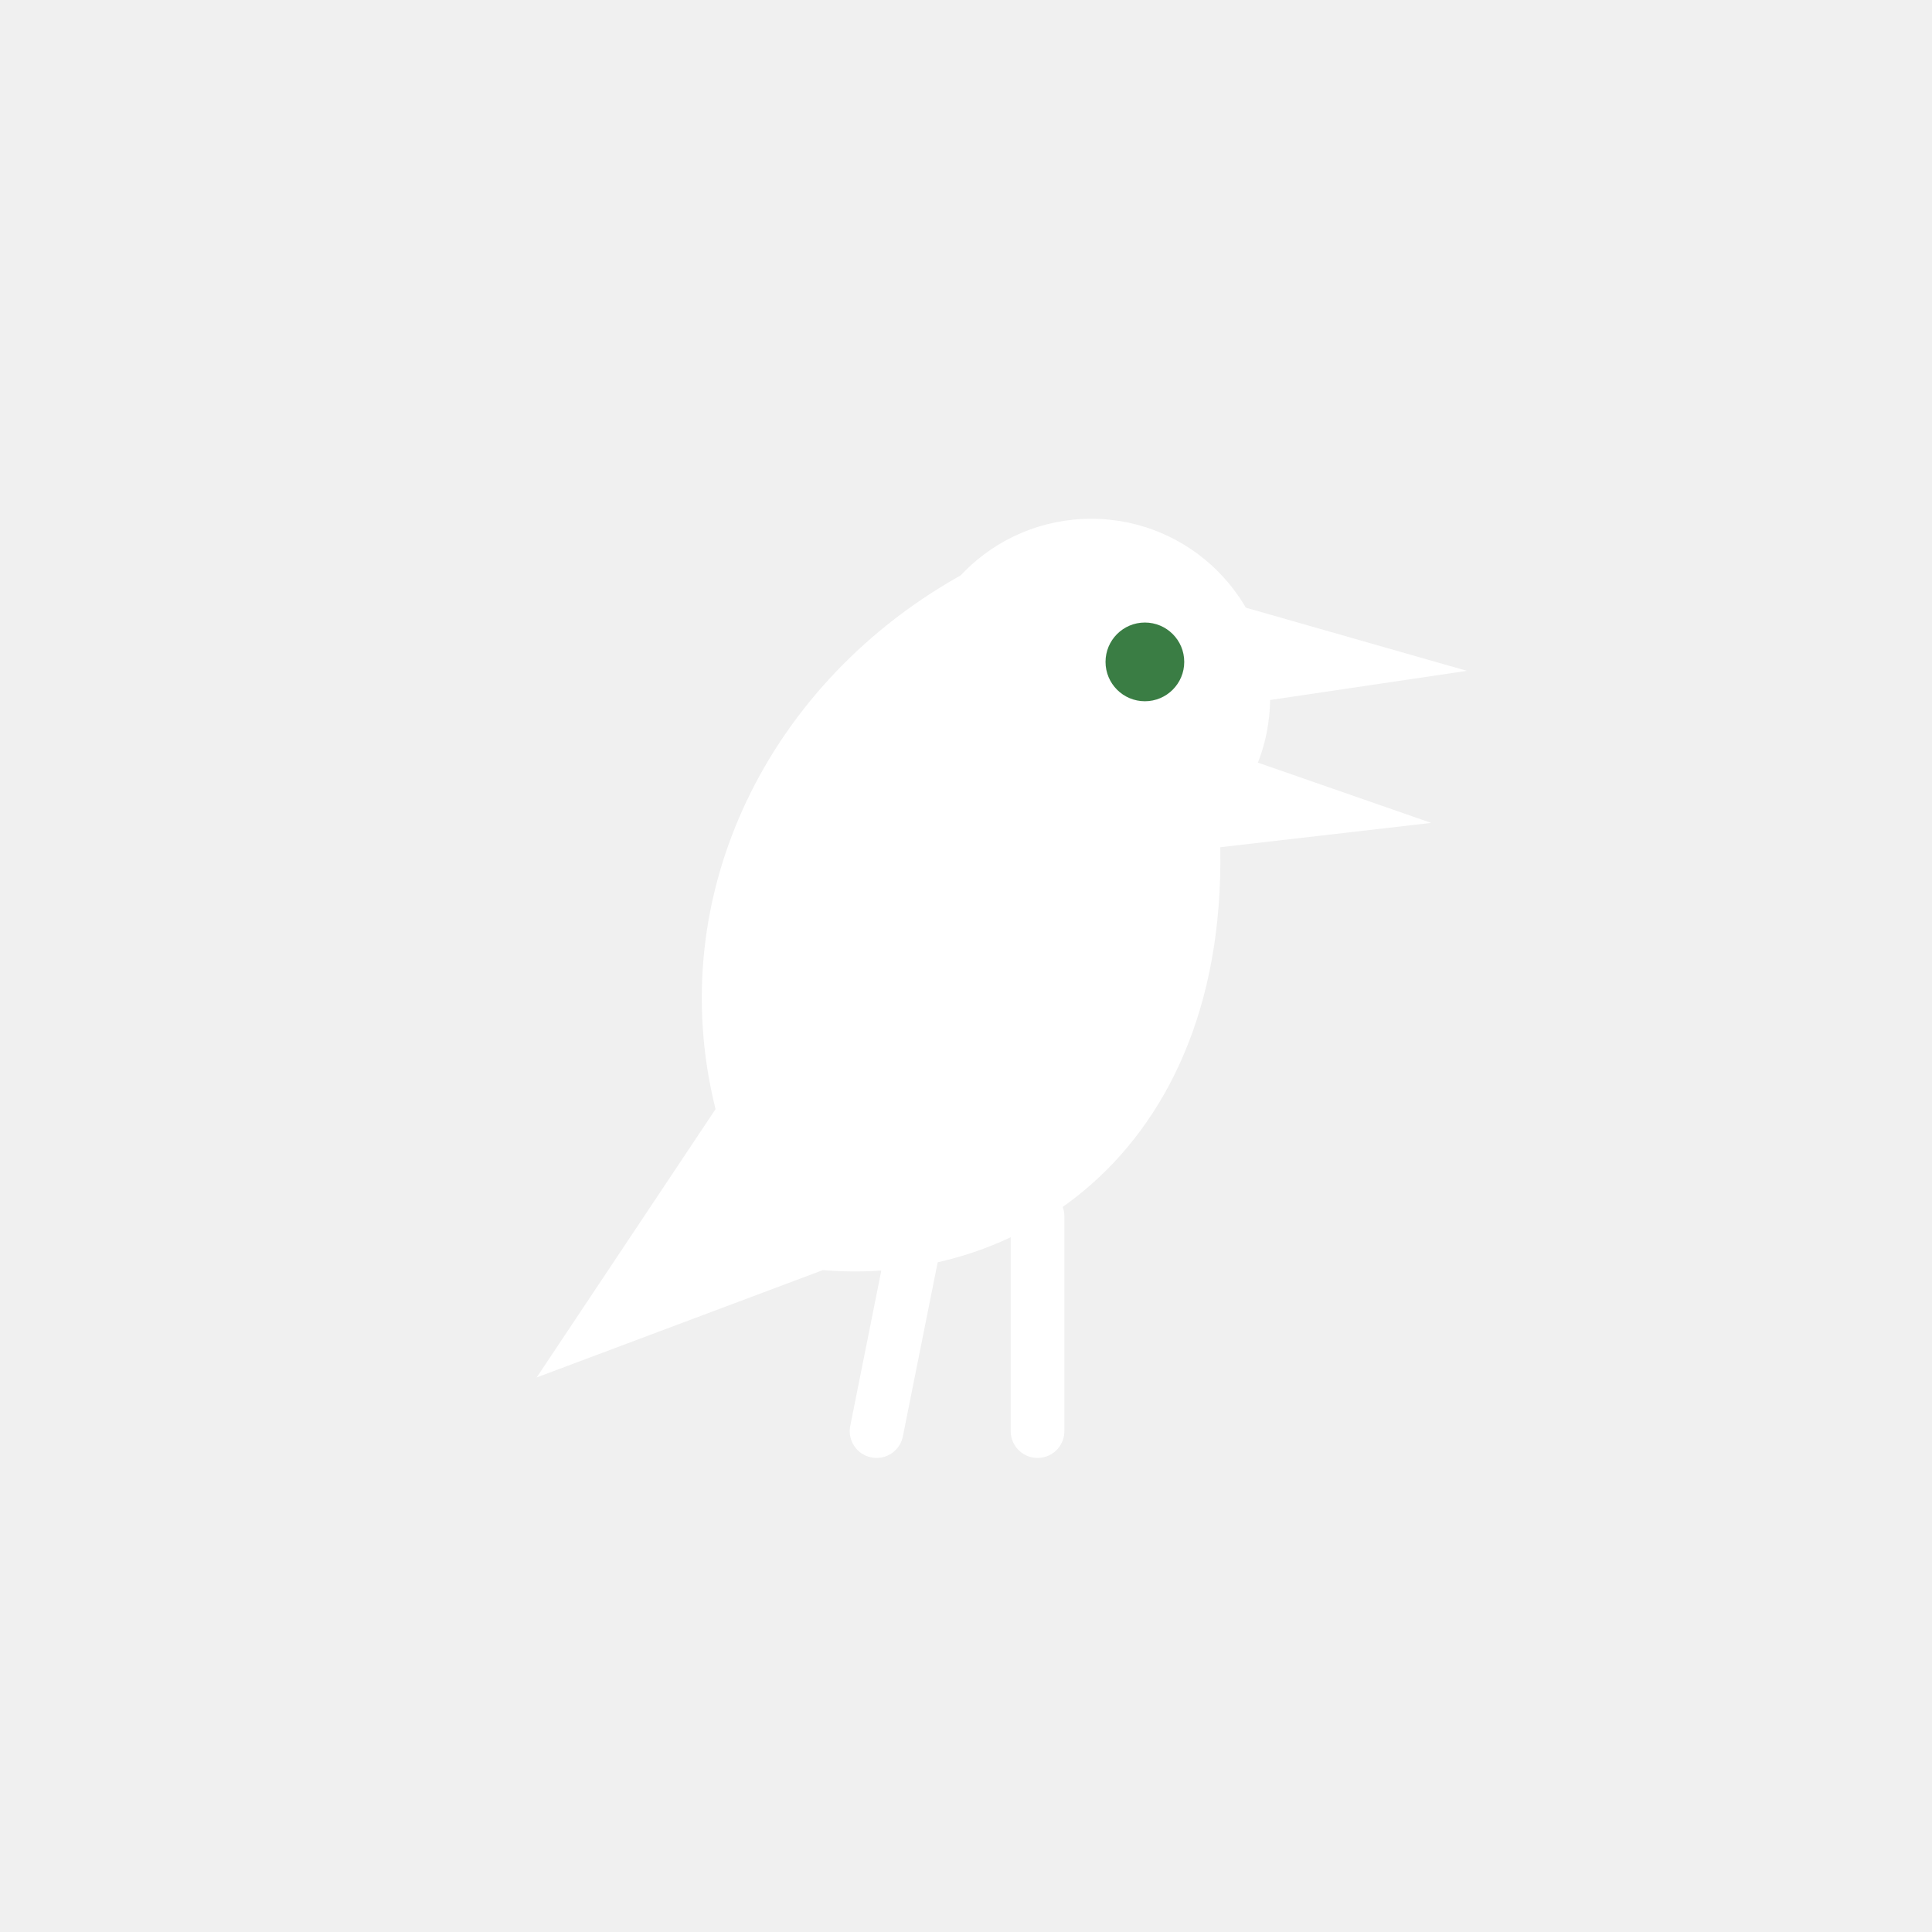
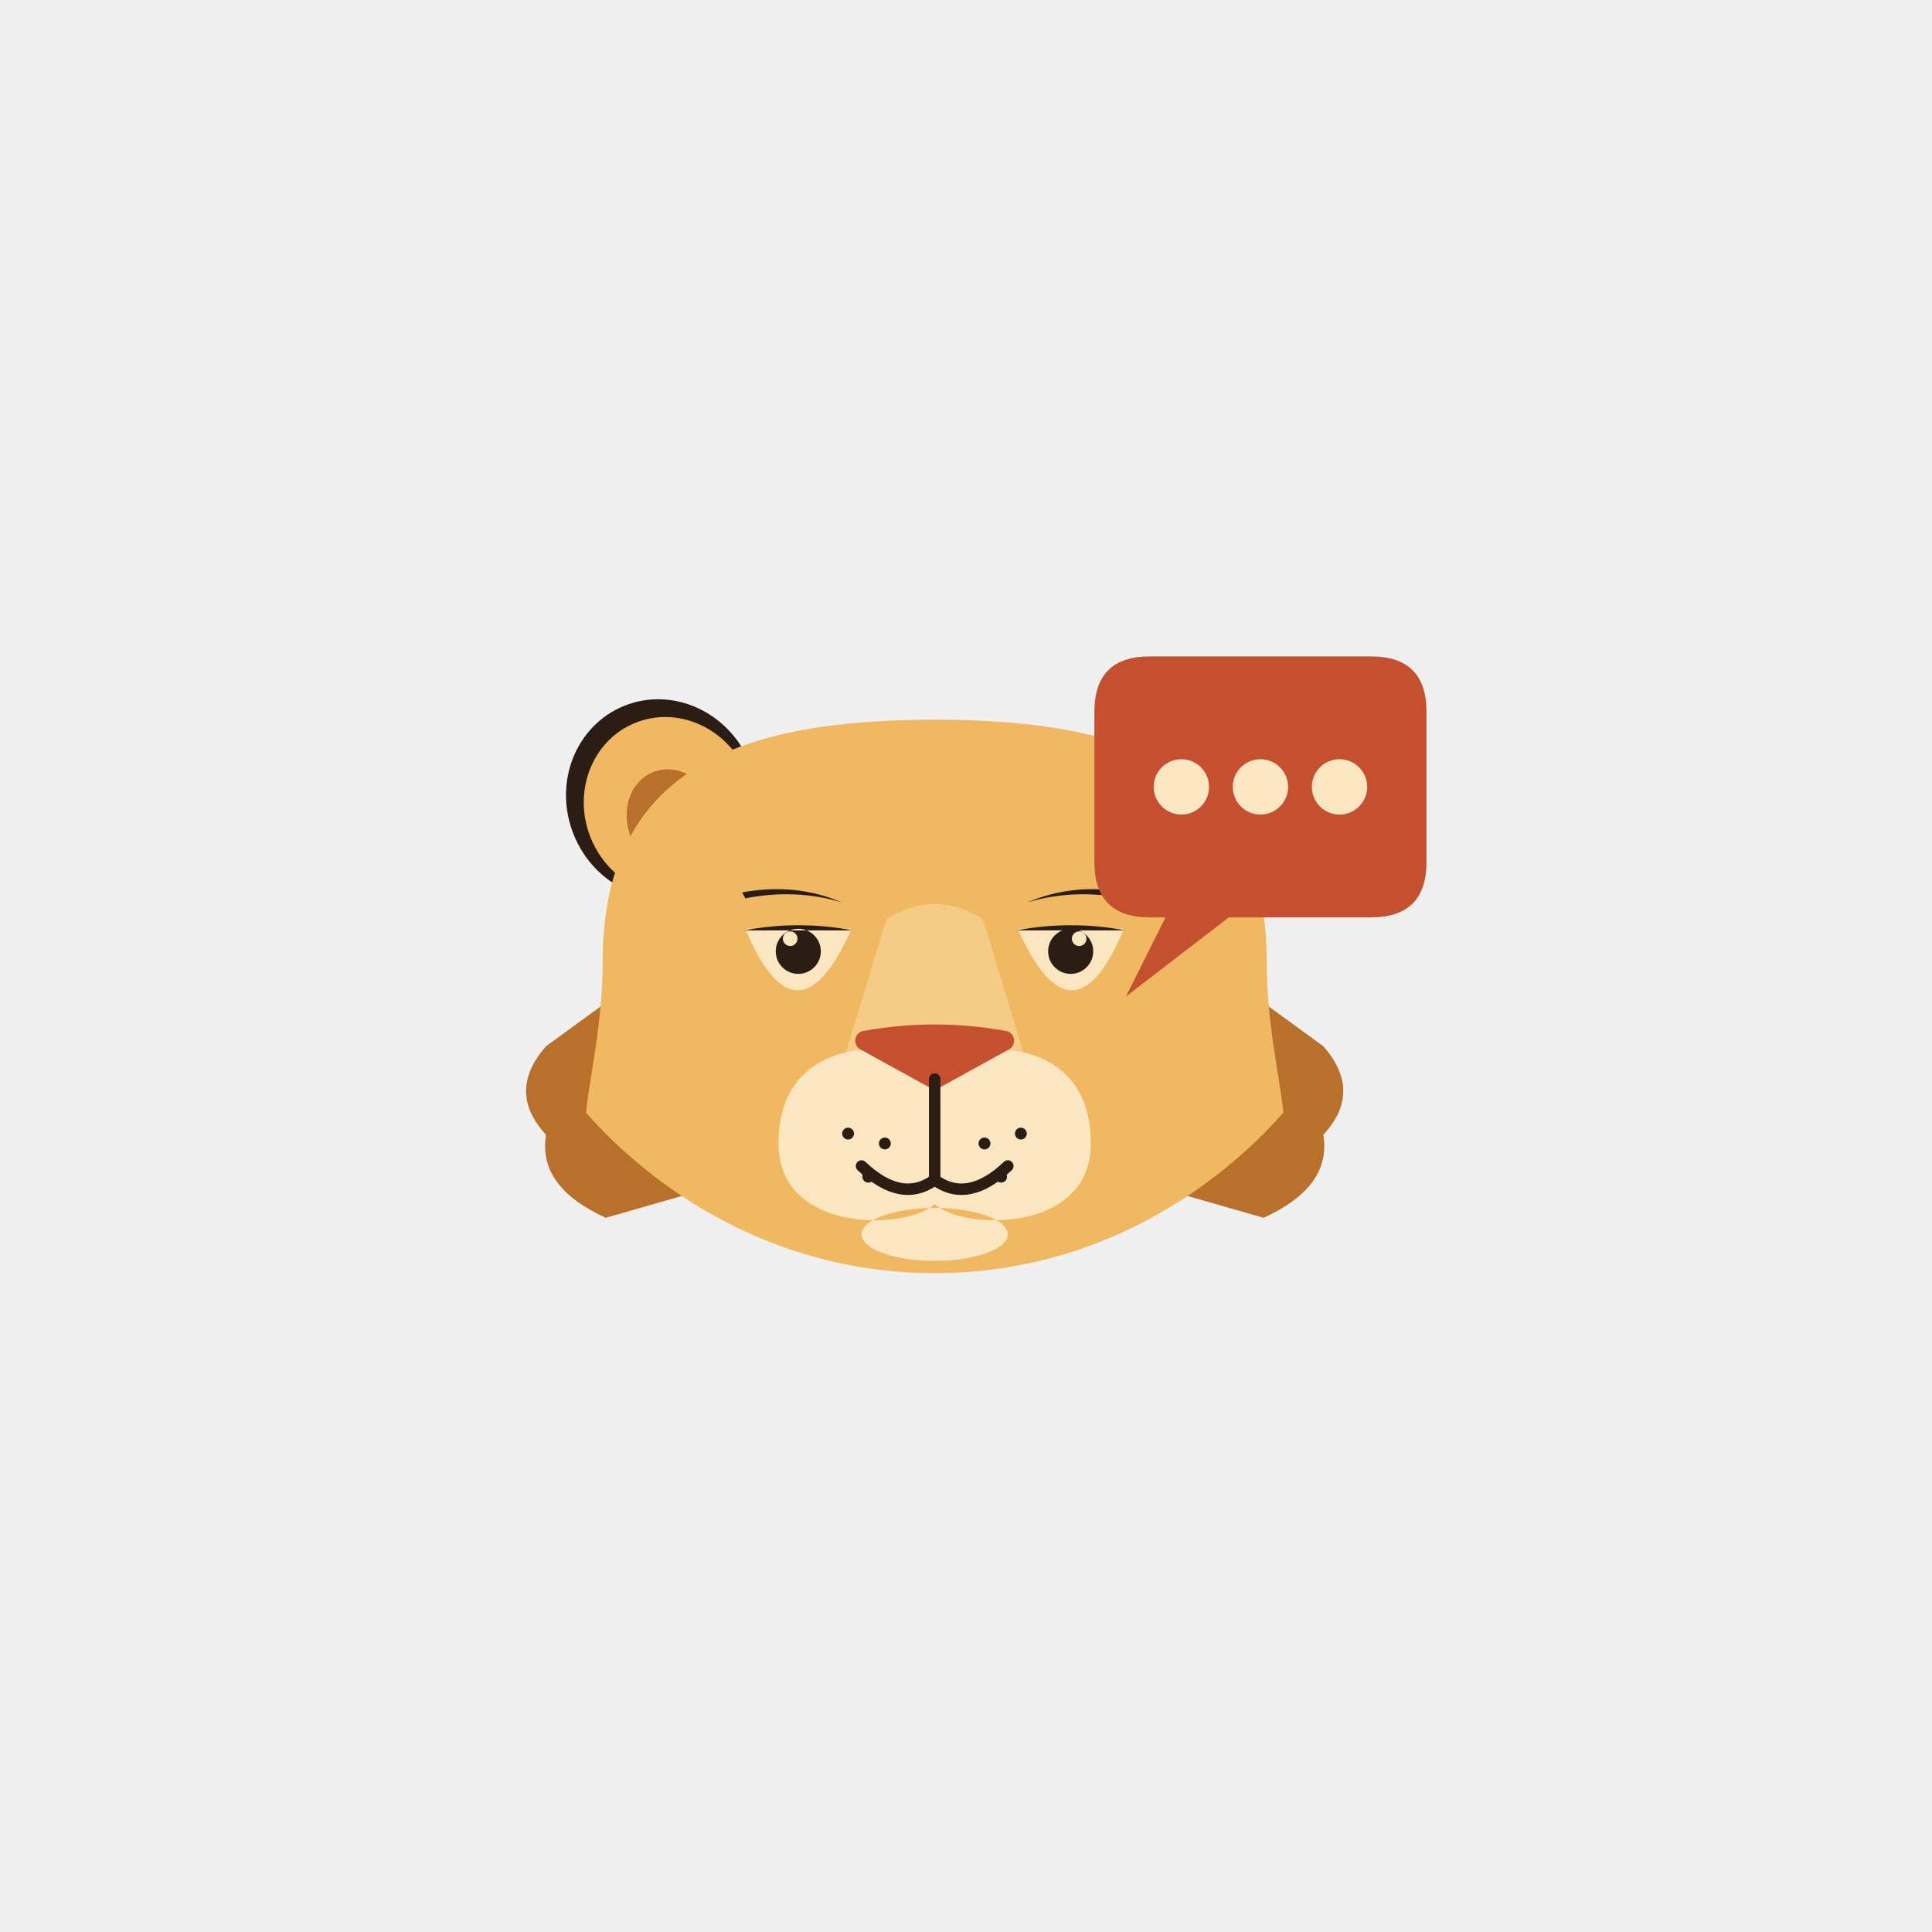
<svg xmlns="http://www.w3.org/2000/svg" viewBox="0 0 108 108" width="108" height="108">
-   <g fill="#ffffff">
-     <circle cx="61" cy="39" r="10" />
-     <path d="M68,33.5 L82,37.5 L68.5,39.5 Z" />
-     <path d="M68.5,42 L80,46 L67,47.5 Z" />
-     <path d="M54,32 C43,38 37,50 40,62 L30,77 L46,71 C58,72 70,63 68,44 Z" />
+   <g transform="translate(-4.327 21.224) scale(0.221)">
+     <g id="head">
+       <path d="M157.7,168.6 Q147.6,180.1 157.7,191 Q155.5,204.1 172.8,212 L197.2,205 L184.6,149Z M354.3,168.6 Q364.4,180.1 354.3,191 Q356.5,204.1 339.2,212 L314.8,205 L327.4,149Z" fill="#b8702a" />
+       <path d="M164.7,115.1 A24,25.4 -22 1,0 209.3,97.1 A24,25.4 -22 1,0 164.7,115.1Z M302.7,97.1 A24,25.4 22 1,0 347.3,115.1 A24,25.4 22 1,0 302.7,97.1Z" fill="#2b1d14" />
+       <path d="M169,115.9 A21.3,22.7 -22 1,0 208.6,99.9 A21.3,22.7 -22 1,0 169,115.9Z M303.4,99.9 A21.3,22.7 22 1,0 343,115.9 A21.3,22.7 22 1,0 303.4,99.9Z" fill="#f0b860" />
+       <path d="M179.2,115.8 A11.3,13.2 -22 1,0 200.2,107.3 A11.3,13.2 -22 1,0 179.2,115.8Z M311.8,107.3 A11.3,13.2 22 1,0 332.8,115.8 A11.3,13.2 22 1,0 311.8,107.3Z" fill="#b8702a" />
+       <path d="M172,147.6 C172,100 203.9,86 256,86 C308.1,86 340,100 340,147.6 C340,163 343.4,177 344.2,185.4 C328.2,203.6 298,226 256,226 C214,226 183.8,203.6 167.8,185.4 C168.6,177 172,163 172,147.6Z" fill="#f0b860" />
+       <path d="M245.9,138.1 Q256,132.2 266.1,138.1 L276.2,171.4 L235.8,171.4Z" fill="#f5cc86" stroke="#f5cc86" stroke-width="5" stroke-linecap="round" stroke-linejoin="round" />
+       <path d="M235.8,169.7 L276.2,169.7 C286.7,171.4 295.5,178 295.5,193.2 C295.5,216.2 262.7,215.1 256,208.5 C249.3,215.1 216.5,216.2 216.5,193.2 C216.5,178 225.3,171.4 235.8,169.7Z M237.5,216.2 A18.5,6.7 0 1,0 274.5,216.2 A18.5,6.7 0 1,0 237.5,216.2Z" fill="#fbe6c2" />
+     </g>
+     <g id="face">
+       <path d="M235,138.9 L208.1,138.9 Q221.1,170 235,138.9Z M277,138.9 L303.9,138.9 Q290.9,170 277,138.9Z" fill="#fbe6c2" />
+       <path d="M235.3,139.3 L207.8,139.3 Q221.6,136.7 235.3,139.3Z M215.8,144.6 a5.7,5.7 0 1,0 11.4,0 a5.7,5.7 0 1,0 -11.4,0Z M232.5,132.2 Q220.7,127.2 207.3,129.7 L208.1,131.2 Q220.7,128.7 232.5,132.2Z M276.7,139.3 L304.2,139.3 Q290.4,136.7 276.7,139.3Z M284.7,144.6 a5.7,5.7 0 1,0 11.4,0 a5.7,5.7 0 1,0 -11.4,0Z M279.5,132.2 Q291.3,127.2 304.7,129.7 L303.9,131.2 Q291.3,128.7 279.5,132.2Z M241.9,193.2 a1.5,1.5 0 1,0 3,0 a1.5,1.5 0 1,0 -3,0Z M232.6,190.7 a1.5,1.5 0 1,0 3,0 a1.5,1.5 0 1,0 -3,0Z M237.7,201.6 a1.5,1.5 0 1,0 3,0 a1.5,1.5 0 1,0 -3,0Z M267.1,193.2 a1.5,1.5 0 1,0 3,0 a1.5,1.5 0 1,0 -3,0Z M276.3,190.7 a1.5,1.5 0 1,0 3,0 a1.5,1.5 0 1,0 -3,0Z M271.3,201.6 a1.5,1.5 0 1,0 3,0 a1.5,1.5 0 1,0 -3,0Z" fill="#2b1d14" />
+       <path d="M217.6,141.4 a1.8,1.8 0 1,0 3.7,0 a1.8,1.8 0 1,0 -3.7,0Z M290.7,141.4 a1.8,1.8 0 1,0 3.7,0 a1.8,1.8 0 1,0 -3.7,0Z" fill="#fbe6c2" />
+       <path d="M238.4,167.2 Q256,164 273.6,167.2 L256,176.9Z" fill="#c4502f" stroke="#c4502f" stroke-width="5" stroke-linejoin="round" />
+       <path d="M256,176.9 L256,202.4 M237.5,198.9 Q247.6,208.5 256,202.4 Q264.4,208.5 274.5,198.9" fill="none" stroke="#2b1d14" stroke-width="2.9" stroke-linecap="round" stroke-linejoin="round" />
+     </g>
+     <g transform="translate(-70 18)">
+       <g id="sign-loquax">
+         <path d="M366.4,66 Q366.4,52 380.4,52 L436.4,52 Q450.4,52 450.4,66 L450.4,104 Q450.4,118 436.4,118 L400.4,118 L374.4,138 L384.4,118 L380.4,118 Q366.4,118 366.4,104Z" fill="#c4502f" />
+         <path d="M381.4,85 a7,7 0 1,0 14,0 a7,7 0 1,0 -14,0Z M401.4,85 a7,7 0 1,0 14,0 a7,7 0 1,0 -14,0Z M421.4,85 a7,7 0 1,0 14,0 a7,7 0 1,0 -14,0Z" fill="#fbe6c2" />
+       </g>
+     </g>
  </g>
-   <path d="M51,70 L49,80 M58,68 L58,80" stroke="#ffffff" stroke-width="3" stroke-linecap="round" fill="none" />
-   <circle cx="64" cy="37" r="2.2" fill="#3a7d44" />
</svg>
